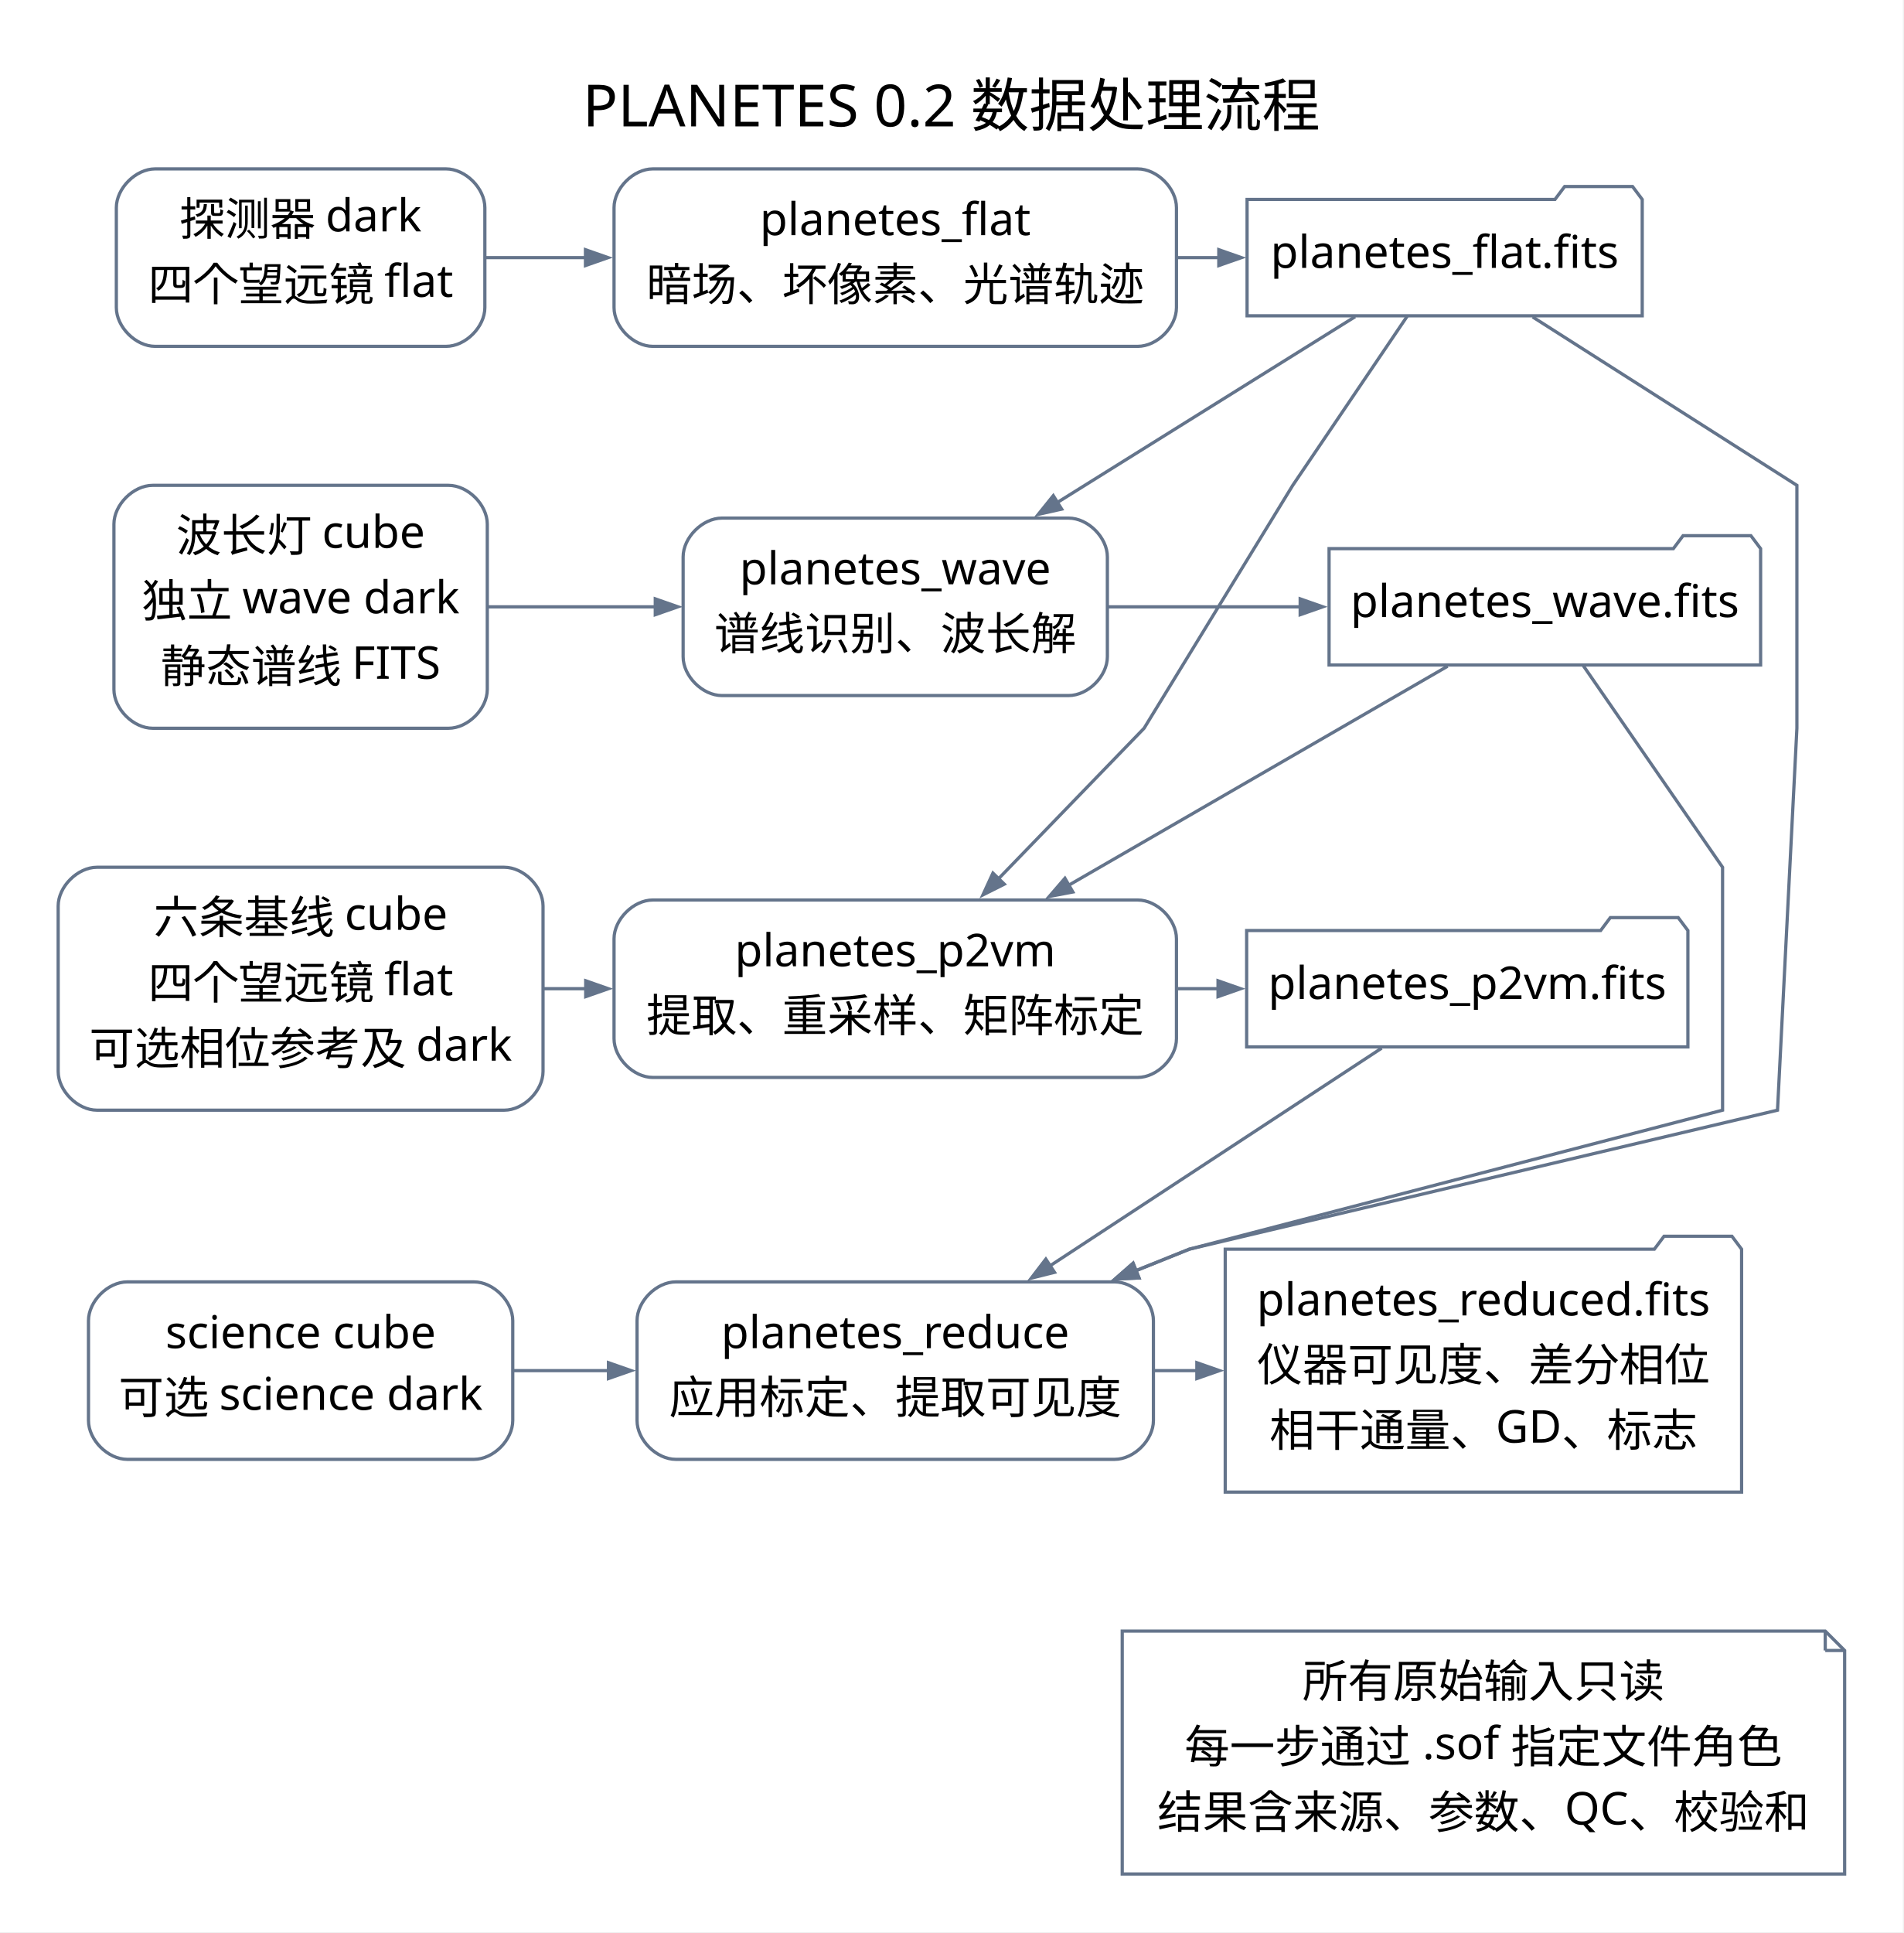
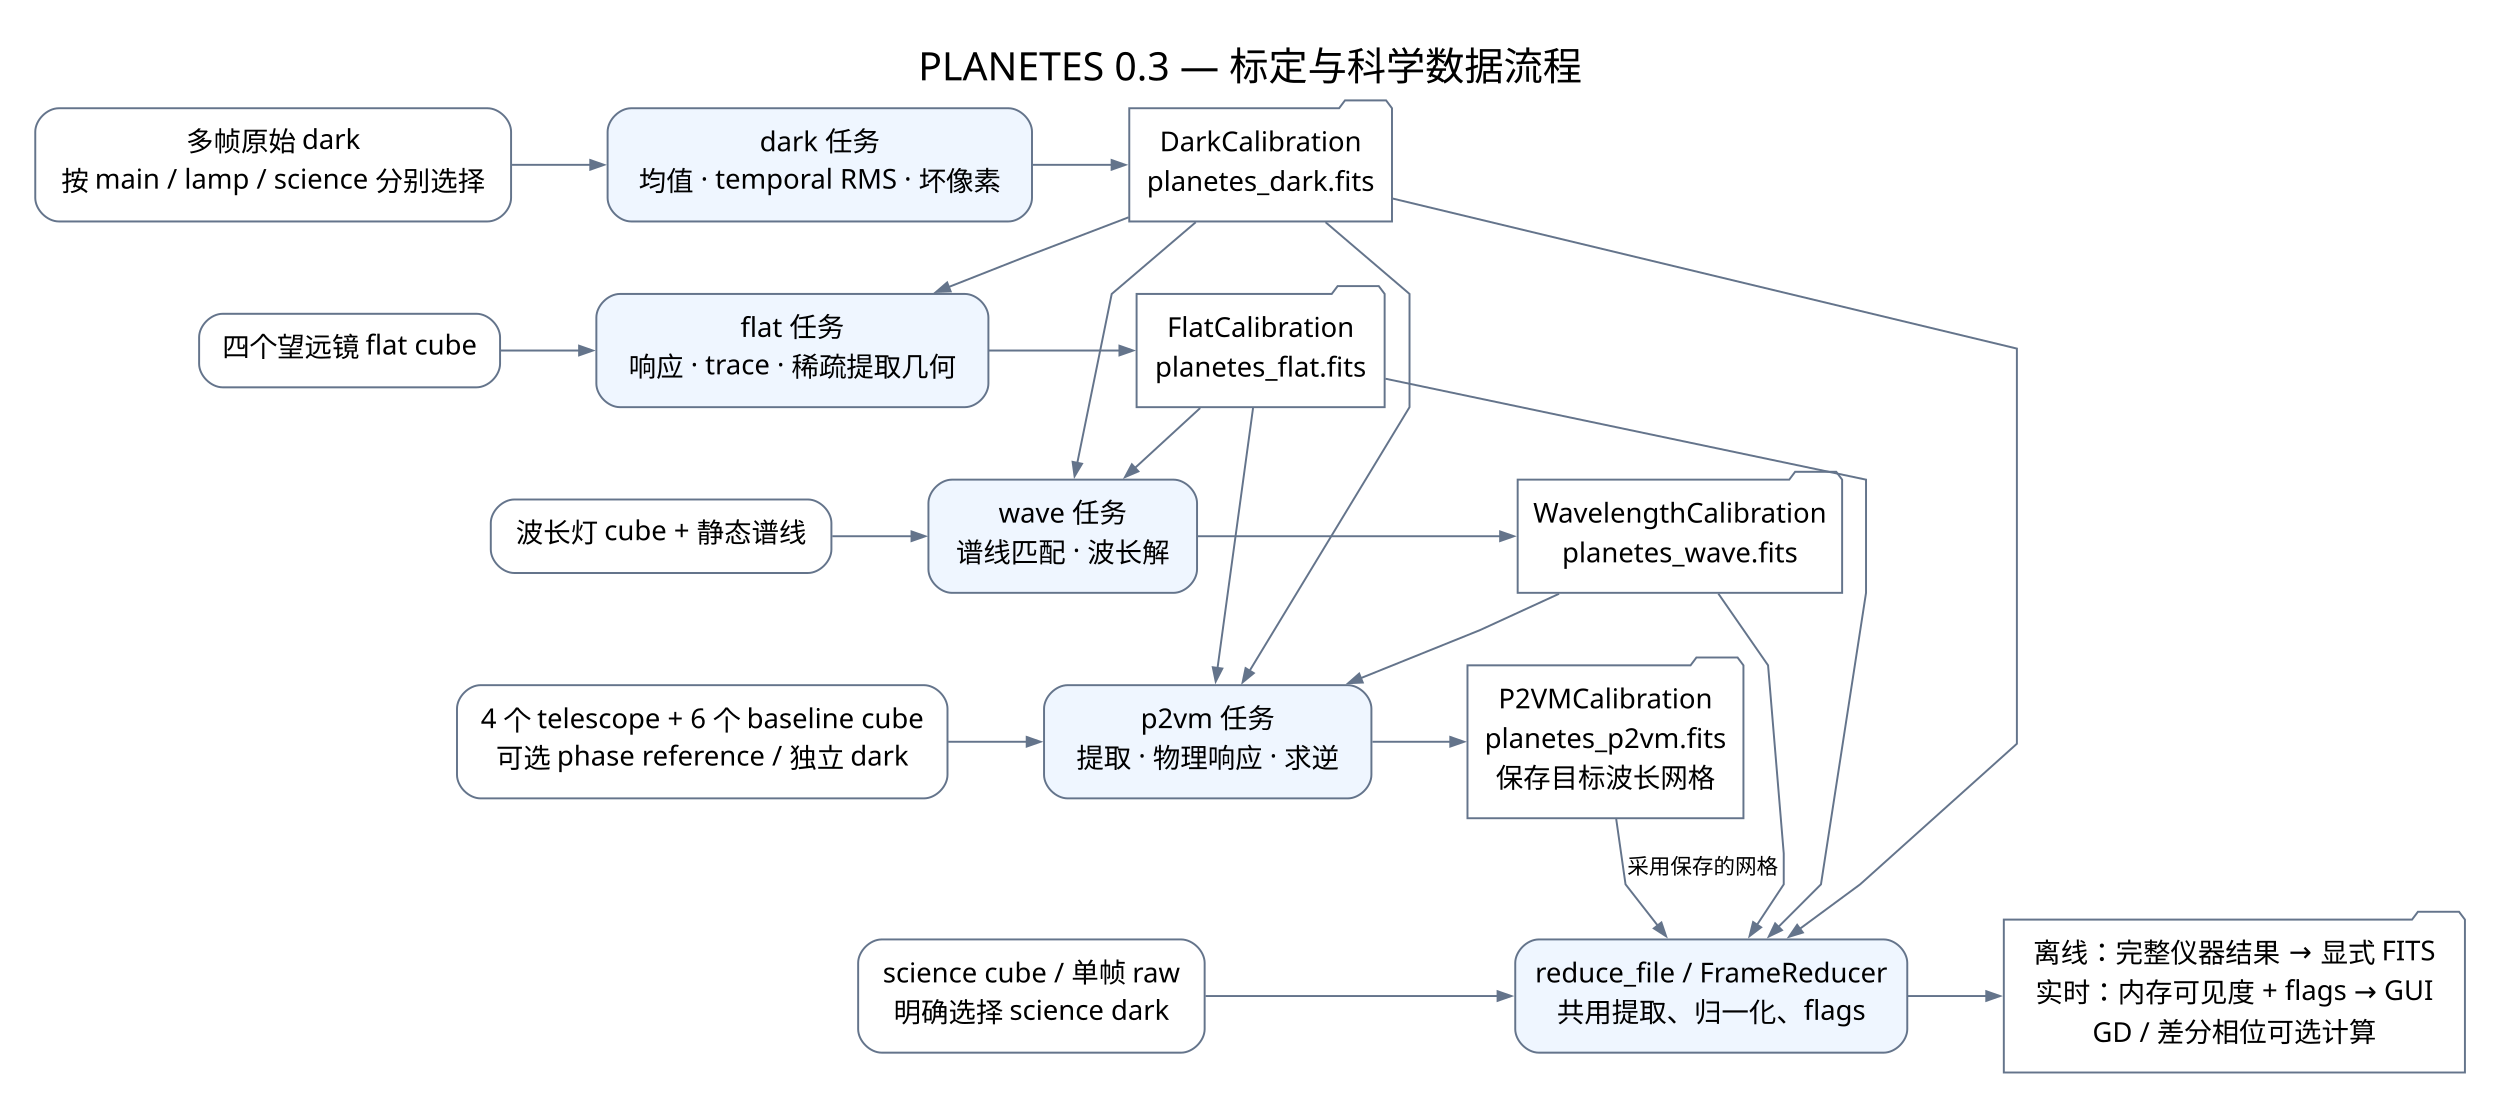
- <svg xmlns="http://www.w3.org/2000/svg" width="589pt" height="598pt" viewBox="0.00 0.00 589.00 598.00">
-   <g id="graph0" class="graph" transform="scale(1 1) rotate(0) translate(18 579.75)">
-     <polygon fill="white" stroke="none" points="-18,18 -18,-579.75 570.78,-579.75 570.78,18 -18,18" />
-     <text xml:space="preserve" text-anchor="middle" x="276.39" y="-540.65" font-family="PingFang SC" font-size="18.00">PLANETES 0.2 数据处理流程</text>
+ <svg xmlns="http://www.w3.org/2000/svg" width="1276pt" height="565pt" viewBox="0.00 0.00 1276.00 565.00">
+   <g id="graph0" class="graph" transform="scale(1 1) rotate(0) translate(18 547.4)">
+     <polygon fill="white" stroke="none" points="-18,18 -18,-547.4 1258.1,-547.4 1258.1,18 -18,18" />
+     <text xml:space="preserve" text-anchor="middle" x="620.05" y="-506.4" font-family="PingFang SC" font-size="20.00">PLANETES 0.3 — 标定与科学数据流程</text>
    <g id="node1" class="node">
-       <path fill="none" stroke="#64748b" d="M120.03,-527.5C120.03,-527.5 30,-527.5 30,-527.5 24,-527.5 18,-521.5 18,-515.5 18,-515.5 18,-484.6 18,-484.6 18,-478.6 24,-472.6 30,-472.6 30,-472.6 120.03,-472.6 120.03,-472.6 126.03,-472.6 132.03,-478.6 132.03,-484.6 132.03,-484.6 132.03,-515.5 132.03,-515.5 132.03,-521.5 126.03,-527.5 120.03,-527.5" />
-       <text xml:space="preserve" text-anchor="middle" x="75.02" y="-507" font-family="PingFang SC" font-size="14.00">探测器 dark</text>
-       <text xml:space="preserve" text-anchor="middle" x="75.02" y="-486.75" font-family="PingFang SC" font-size="14.00">四个望远镜 flat</text>
+       <path fill="none" stroke="#64748b" d="M230.85,-492.15C230.85,-492.15 12,-492.15 12,-492.15 6,-492.15 0,-486.15 0,-480.15 0,-480.15 0,-446.37 0,-446.37 0,-440.37 6,-434.37 12,-434.37 12,-434.37 230.85,-434.37 230.85,-434.37 236.85,-434.37 242.85,-440.37 242.85,-446.37 242.85,-446.37 242.85,-480.15 242.85,-480.15 242.85,-486.15 236.85,-492.15 230.85,-492.15" />
+       <text xml:space="preserve" text-anchor="middle" x="121.43" y="-470.21" font-family="PingFang SC" font-size="14.00">多帧原始 dark</text>
+       <text xml:space="preserve" text-anchor="middle" x="121.43" y="-449.96" font-family="PingFang SC" font-size="14.00">按 main / lamp / science 分别选择</text>
    </g>
    <g id="node2" class="node">
-       <path fill="none" stroke="#64748b" d="M334.03,-527.5C334.03,-527.5 184,-527.5 184,-527.5 178,-527.5 172,-521.5 172,-515.5 172,-515.5 172,-484.6 172,-484.6 172,-478.6 178,-472.6 184,-472.6 184,-472.6 334.03,-472.6 334.03,-472.6 340.03,-472.6 346.03,-478.6 346.03,-484.6 346.03,-484.6 346.03,-515.5 346.03,-515.5 346.03,-521.5 340.03,-527.5 334.03,-527.5" />
-       <text xml:space="preserve" text-anchor="middle" x="259.01" y="-507" font-family="PingFang SC" font-size="14.00">planetes_flat</text>
-       <text xml:space="preserve" text-anchor="middle" x="259.01" y="-486.75" font-family="PingFang SC" font-size="14.00">暗场、坏像素、光谱轨迹</text>
+       <path fill="#eff6ff" stroke="#64748b" d="M496.73,-492.15C496.73,-492.15 304.12,-492.15 304.12,-492.15 298.12,-492.15 292.12,-486.15 292.12,-480.15 292.12,-480.15 292.12,-446.37 292.12,-446.37 292.12,-440.37 298.12,-434.37 304.12,-434.37 304.12,-434.37 496.73,-434.37 496.73,-434.37 502.73,-434.37 508.73,-440.37 508.73,-446.37 508.73,-446.37 508.73,-480.15 508.73,-480.15 508.73,-486.15 502.73,-492.15 496.73,-492.15" />
+       <text xml:space="preserve" text-anchor="middle" x="400.43" y="-470.21" font-family="PingFang SC" font-size="14.00">dark 任务</text>
+       <text xml:space="preserve" text-anchor="middle" x="400.43" y="-449.96" font-family="PingFang SC" font-size="14.00">均值 · temporal RMS · 坏像素</text>
    </g>
    <g id="edge1" class="edge">
-       <path fill="none" stroke="#64748b" d="M132.32,-500.05C134.85,-500.05 136.35,-500.05 136.35,-500.05 136.35,-500.05 149.35,-500.05 163.38,-500.05" />
-       <polygon fill="#64748b" stroke="#64748b" points="163.16,-502.5 170.16,-500.05 163.16,-497.6 163.16,-502.5" />
+       <path fill="none" stroke="#64748b" d="M243.34,-463.26C256.21,-463.26 271.19,-463.26 283.43,-463.26" />
+       <polygon fill="#64748b" stroke="#64748b" points="283.28,-465.71 290.28,-463.26 283.28,-460.81 283.28,-465.71" />
    </g>
    <g id="node4" class="node">
-       <path fill="none" stroke="#64748b" d="M120.78,-429.6C120.78,-429.6 29.25,-429.6 29.25,-429.6 23.25,-429.6 17.25,-423.6 17.25,-417.6 17.25,-417.6 17.25,-366.45 17.25,-366.45 17.25,-360.45 23.25,-354.45 29.25,-354.45 29.25,-354.45 120.78,-354.45 120.78,-354.45 126.78,-354.45 132.78,-360.45 132.78,-366.45 132.78,-366.45 132.78,-417.6 132.78,-417.6 132.78,-423.6 126.78,-429.6 120.78,-429.6" />
-       <text xml:space="preserve" text-anchor="middle" x="75.02" y="-409.1" font-family="PingFang SC" font-size="14.00">波长灯 cube</text>
-       <text xml:space="preserve" text-anchor="middle" x="75.02" y="-388.85" font-family="PingFang SC" font-size="14.00">独立 wave dark</text>
-       <text xml:space="preserve" text-anchor="middle" x="75.02" y="-368.6" font-family="PingFang SC" font-size="14.00">静态谱线 FITS</text>
+       <path fill="none" stroke="#64748b" d="M225.23,-387.24C225.23,-387.24 95.62,-387.24 95.62,-387.24 89.62,-387.24 83.63,-381.24 83.63,-375.24 83.63,-375.24 83.63,-361.71 83.63,-361.71 83.63,-355.71 89.63,-349.71 95.63,-349.71 95.63,-349.71 225.23,-349.71 225.23,-349.71 231.23,-349.71 237.23,-355.71 237.23,-361.71 237.23,-361.71 237.23,-375.24 237.23,-375.24 237.23,-381.24 231.23,-387.24 225.23,-387.24" />
+       <text xml:space="preserve" text-anchor="middle" x="160.43" y="-365.3" font-family="PingFang SC" font-size="14.00">四个望远镜 flat cube</text>
    </g>
    <g id="node3" class="node">
-       <polygon fill="none" stroke="#64748b" points="490.15,-518.05 487.15,-522.05 466.15,-522.05 463.15,-518.05 367.88,-518.05 367.88,-482.05 490.15,-482.05 490.15,-518.05" />
-       <text xml:space="preserve" text-anchor="middle" x="429.01" y="-496.87" font-family="PingFang SC" font-size="14.00">planetes_flat.fits</text>
+       <polygon fill="none" stroke="#64748b" points="692.47,-492.15 689.47,-496.15 668.47,-496.15 665.47,-492.15 558.38,-492.15 558.38,-434.37 692.47,-434.37 692.47,-492.15" />
+       <text xml:space="preserve" text-anchor="middle" x="625.42" y="-470.21" font-family="PingFang SC" font-size="14.00">DarkCalibration</text>
+       <text xml:space="preserve" text-anchor="middle" x="625.42" y="-449.96" font-family="PingFang SC" font-size="14.00">planetes_dark.fits</text>
    </g>
    <g id="edge2" class="edge">
-       <path fill="none" stroke="#64748b" d="M346.34,-500.05C350.9,-500.05 355.38,-500.05 359.31,-500.05" />
-       <polygon fill="#64748b" stroke="#64748b" points="359.13,-502.5 366.13,-500.05 359.13,-497.6 359.13,-502.5" />
+       <path fill="none" stroke="#64748b" d="M508.98,-463.26C523.8,-463.26 539.45,-463.26 549.59,-463.26" />
+       <polygon fill="#64748b" stroke="#64748b" points="549.38,-465.71 556.38,-463.26 549.38,-460.81 549.38,-465.71" />
    </g>
    <g id="node5" class="node">
-       <path fill="none" stroke="#64748b" d="M312.65,-419.47C312.65,-419.47 205.38,-419.47 205.38,-419.47 199.38,-419.47 193.38,-413.47 193.38,-407.47 193.38,-407.47 193.38,-376.57 193.38,-376.57 193.38,-370.57 199.38,-364.57 205.38,-364.57 205.38,-364.57 312.65,-364.57 312.65,-364.57 318.65,-364.57 324.65,-370.57 324.65,-376.57 324.65,-376.57 324.65,-407.47 324.65,-407.47 324.65,-413.47 318.65,-419.47 312.65,-419.47" />
-       <text xml:space="preserve" text-anchor="middle" x="259.01" y="-398.97" font-family="PingFang SC" font-size="14.00">planetes_wave</text>
-       <text xml:space="preserve" text-anchor="middle" x="259.01" y="-378.72" font-family="PingFang SC" font-size="14.00">谱线识别、波长解</text>
+       <path fill="#eff6ff" stroke="#64748b" d="M474.48,-397.37C474.48,-397.37 298.38,-397.37 298.38,-397.37 292.38,-397.37 286.38,-391.37 286.38,-385.37 286.38,-385.37 286.38,-351.59 286.38,-351.59 286.38,-345.59 292.38,-339.59 298.38,-339.59 298.38,-339.59 474.48,-339.59 474.48,-339.59 480.48,-339.59 486.48,-345.59 486.48,-351.59 486.48,-351.59 486.48,-385.37 486.48,-385.37 486.48,-391.37 480.48,-397.37 474.48,-397.37" />
+       <text xml:space="preserve" text-anchor="middle" x="386.43" y="-375.43" font-family="PingFang SC" font-size="14.00">flat 任务</text>
+       <text xml:space="preserve" text-anchor="middle" x="386.43" y="-355.18" font-family="PingFang SC" font-size="14.00">响应 · trace · 稀疏提取几何</text>
+     </g>
+     <g id="edge11" class="edge">
+       <path fill="none" stroke="#64748b" d="M558.06,-436.5C530.7,-426.04 505.43,-416.37 505.43,-416.37 505.43,-416.37 487.84,-409.44 466.2,-400.91" />
+       <polygon fill="#64748b" stroke="#64748b" points="467.21,-398.68 459.8,-398.39 465.42,-403.24 467.21,-398.68" />
+     </g>
+     <g id="node8" class="node">
+       <path fill="#eff6ff" stroke="#64748b" d="M580.97,-302.59C580.97,-302.59 467.87,-302.59 467.87,-302.59 461.87,-302.59 455.87,-296.59 455.87,-290.59 455.87,-290.59 455.87,-256.81 455.87,-256.81 455.87,-250.81 461.87,-244.81 467.87,-244.81 467.87,-244.81 580.97,-244.81 580.97,-244.81 586.97,-244.81 592.97,-250.81 592.97,-256.81 592.97,-256.81 592.97,-290.59 592.97,-290.59 592.97,-296.59 586.97,-302.59 580.97,-302.59" />
+       <text xml:space="preserve" text-anchor="middle" x="524.42" y="-280.65" font-family="PingFang SC" font-size="14.00">wave 任务</text>
+       <text xml:space="preserve" text-anchor="middle" x="524.42" y="-260.4" font-family="PingFang SC" font-size="14.00">谱线匹配 · 波长解</text>
+     </g>
+     <g id="edge12" class="edge">
+       <path fill="none" stroke="#64748b" d="M592.31,-433.99C571.83,-416.5 549.42,-397.37 549.42,-397.37 549.42,-397.37 539.15,-346.97 531.78,-310.78" />
+       <polygon fill="#64748b" stroke="#64748b" points="534.26,-310.7 530.46,-304.33 529.46,-311.67 534.26,-310.7" />
+     </g>
+     <g id="node11" class="node">
+       <path fill="#eff6ff" stroke="#64748b" d="M669.97,-197.69C669.97,-197.69 526.88,-197.69 526.88,-197.69 520.88,-197.69 514.88,-191.69 514.88,-185.69 514.88,-185.69 514.88,-151.91 514.88,-151.91 514.88,-145.91 520.88,-139.91 526.88,-139.91 526.88,-139.91 669.97,-139.91 669.97,-139.91 675.97,-139.91 681.97,-145.91 681.97,-151.91 681.97,-151.91 681.97,-185.69 681.97,-185.69 681.97,-191.69 675.97,-197.69 669.97,-197.69" />
+       <text xml:space="preserve" text-anchor="middle" x="598.42" y="-175.75" font-family="PingFang SC" font-size="14.00">p2vm 任务</text>
+       <text xml:space="preserve" text-anchor="middle" x="598.42" y="-155.5" font-family="PingFang SC" font-size="14.00">提取 · 物理响应 · 求逆</text>
+     </g>
+     <g id="edge13" class="edge">
+       <path fill="none" stroke="#64748b" d="M658.54,-433.99C679.02,-416.5 701.42,-397.37 701.42,-397.37 701.42,-397.37 701.42,-339.59 701.42,-339.59 701.42,-339.59 649.88,-254.62 619.72,-204.9" />
+       <polygon fill="#64748b" stroke="#64748b" points="621.94,-203.84 616.22,-199.13 617.75,-206.38 621.94,-203.84" />
+     </g>
+     <g id="node14" class="node">
+       <path fill="#eff6ff" stroke="#64748b" d="M943.47,-67.91C943.47,-67.91 767.38,-67.91 767.38,-67.91 761.38,-67.91 755.38,-61.91 755.38,-55.91 755.38,-55.91 755.38,-22.12 755.38,-22.12 755.38,-16.12 761.38,-10.12 767.38,-10.12 767.38,-10.12 943.47,-10.12 943.47,-10.12 949.47,-10.12 955.47,-16.12 955.47,-22.12 955.47,-22.12 955.47,-55.91 955.47,-55.91 955.47,-61.91 949.47,-67.91 943.47,-67.91" />
+       <text xml:space="preserve" text-anchor="middle" x="855.42" y="-45.97" font-family="PingFang SC" font-size="14.00">reduce_file / FrameReducer</text>
+       <text xml:space="preserve" text-anchor="middle" x="855.42" y="-25.71" font-family="PingFang SC" font-size="14.00">共用提取、归一化、flags</text>
+     </g>
+     <g id="edge14" class="edge">
+       <path fill="none" stroke="#64748b" d="M692.66,-446.1C803.25,-419.52 1011.42,-369.48 1011.42,-369.48 1011.42,-369.48 1011.42,-369.48 1011.42,-167.8 1011.42,-167.8 931.42,-96.03 931.42,-96.03 931.42,-96.03 916.85,-85.29 900.46,-73.21" />
+       <polygon fill="#64748b" stroke="#64748b" points="902.18,-71.43 895.09,-69.25 899.27,-75.37 902.18,-71.43" />
+     </g>
+     <g id="edge3" class="edge">
+       <path fill="none" stroke="#64748b" d="M237.62,-368.48C243.29,-368.48 260.99,-368.48 277.59,-368.48" />
+       <polygon fill="#64748b" stroke="#64748b" points="277.58,-370.93 284.58,-368.48 277.58,-366.03 277.58,-370.93" />
+     </g>
+     <g id="node7" class="node">
+       <path fill="none" stroke="#64748b" d="M394.35,-292.46C394.35,-292.46 244.5,-292.46 244.5,-292.46 238.5,-292.46 232.5,-286.46 232.5,-280.46 232.5,-280.46 232.5,-266.94 232.5,-266.94 232.5,-260.94 238.5,-254.94 244.5,-254.94 244.5,-254.94 394.35,-254.94 394.35,-254.94 400.35,-254.94 406.35,-260.94 406.35,-266.94 406.35,-266.94 406.35,-280.46 406.35,-280.46 406.35,-286.46 400.35,-292.46 394.35,-292.46" />
+       <text xml:space="preserve" text-anchor="middle" x="319.43" y="-270.52" font-family="PingFang SC" font-size="14.00">波长灯 cube + 静态谱线</text>
+     </g>
+     <g id="node6" class="node">
+       <polygon fill="none" stroke="#64748b" points="688.72,-397.37 685.72,-401.37 664.72,-401.37 661.72,-397.37 562.12,-397.37 562.12,-339.59 688.72,-339.59 688.72,-397.37" />
+       <text xml:space="preserve" text-anchor="middle" x="625.42" y="-375.43" font-family="PingFang SC" font-size="14.00">FlatCalibration</text>
+       <text xml:space="preserve" text-anchor="middle" x="625.42" y="-355.18" font-family="PingFang SC" font-size="14.00">planetes_flat.fits</text>
+     </g>
+     <g id="edge4" class="edge">
+       <path fill="none" stroke="#64748b" d="M486.61,-368.48C510.21,-368.48 545.76,-368.48 545.76,-368.48 545.76,-368.48 548.76,-368.48 553.61,-368.48" />
+       <polygon fill="#64748b" stroke="#64748b" points="553.37,-370.93 560.37,-368.48 553.37,-366.03 553.37,-370.93" />
+     </g>
+     <g id="edge15" class="edge">
+       <path fill="none" stroke="#64748b" d="M594.57,-339.14C584,-329.43 572.07,-318.46 561.08,-308.37" />
+       <polygon fill="#64748b" stroke="#64748b" points="563.02,-306.82 556.2,-303.89 559.7,-310.43 563.02,-306.82" />
+     </g>
+     <g id="edge16" class="edge">
+       <path fill="none" stroke="#64748b" d="M621.56,-339.16C616.78,-304.22 608.66,-244.75 603.42,-206.39" />
+       <polygon fill="#64748b" stroke="#64748b" points="605.87,-206.17 602.49,-199.57 601.01,-206.83 605.87,-206.17" />
+     </g>
+     <g id="edge17" class="edge">
+       <path fill="none" stroke="#64748b" d="M689.08,-354.11C779.53,-335.12 934.42,-302.59 934.42,-302.59 934.42,-302.59 934.42,-244.81 934.42,-244.81 934.42,-244.81 911.42,-96.03 911.42,-96.03 911.42,-96.03 901.25,-85.85 889.57,-74.17" />
+       <polygon fill="#64748b" stroke="#64748b" points="891.5,-72.64 884.82,-69.42 888.04,-76.1 891.5,-72.64" />
+     </g>
+     <g id="edge5" class="edge">
+       <path fill="none" stroke="#64748b" d="M406.79,-273.7C420.12,-273.7 437.3,-273.7 447.46,-273.7" />
+       <polygon fill="#64748b" stroke="#64748b" points="447.25,-276.15 454.25,-273.7 447.25,-271.25 447.25,-276.15" />
+     </g>
+     <g id="node10" class="node">
+       <path fill="none" stroke="#64748b" d="M453.6,-197.69C453.6,-197.69 227.25,-197.69 227.25,-197.69 221.25,-197.69 215.25,-191.69 215.25,-185.69 215.25,-185.69 215.25,-151.91 215.25,-151.91 215.25,-145.91 221.25,-139.91 227.25,-139.91 227.25,-139.91 453.6,-139.91 453.6,-139.91 459.6,-139.91 465.6,-145.91 465.6,-151.91 465.6,-151.91 465.6,-185.69 465.6,-185.69 465.6,-191.69 459.6,-197.69 453.6,-197.69" />
+       <text xml:space="preserve" text-anchor="middle" x="340.43" y="-175.75" font-family="PingFang SC" font-size="14.00">4 个 telescope + 6 个 baseline cube</text>
+       <text xml:space="preserve" text-anchor="middle" x="340.43" y="-155.5" font-family="PingFang SC" font-size="14.00">可选 phase reference / 独立 dark</text>
+     </g>
+     <g id="node9" class="node">
+       <polygon fill="none" stroke="#64748b" points="922.22,-302.59 919.22,-306.59 898.22,-306.59 895.22,-302.59 756.62,-302.59 756.62,-244.81 922.22,-244.81 922.22,-302.59" />
+       <text xml:space="preserve" text-anchor="middle" x="839.42" y="-280.65" font-family="PingFang SC" font-size="14.00">WavelengthCalibration</text>
+       <text xml:space="preserve" text-anchor="middle" x="839.42" y="-260.4" font-family="PingFang SC" font-size="14.00">planetes_wave.fits</text>
+     </g>
+     <g id="edge6" class="edge">
+       <path fill="none" stroke="#64748b" d="M593.29,-273.7C613.08,-273.7 629.42,-273.7 629.42,-273.7 629.42,-273.7 734.42,-273.7 734.42,-273.7 734.42,-273.7 739.71,-273.7 747.9,-273.7" />
+       <polygon fill="#64748b" stroke="#64748b" points="747.67,-276.15 754.67,-273.7 747.67,-271.25 747.67,-276.15" />
+     </g>
+     <g id="edge18" class="edge">
+       <path fill="none" stroke="#64748b" d="M777.74,-244.34C756.26,-234.47 737.42,-225.81 737.42,-225.81 737.42,-225.81 708.11,-213.99 676.4,-201.22" />
+       <polygon fill="#64748b" stroke="#64748b" points="677.55,-199.04 670.14,-198.7 675.72,-203.59 677.55,-199.04" />
+     </g>
+     <g id="edge19" class="edge">
+       <path fill="none" stroke="#64748b" d="M859.03,-244.43C871.16,-226.94 884.42,-207.81 884.42,-207.81 884.42,-207.81 892.42,-111.78 892.42,-111.78 892.42,-111.78 892.42,-96.03 892.42,-96.03 892.42,-96.03 886.18,-86.58 878.82,-75.44" />
+       <polygon fill="#64748b" stroke="#64748b" points="880.88,-74.1 874.98,-69.61 876.79,-76.8 880.88,-74.1" />
+     </g>
+     <g id="edge7" class="edge">
+       <path fill="none" stroke="#64748b" d="M465.9,-168.8C481.09,-168.8 496.87,-168.8 506.24,-168.8" />
+       <polygon fill="#64748b" stroke="#64748b" points="506.04,-171.25 513.04,-168.8 506.04,-166.35 506.04,-171.25" />
+     </g>
+     <g id="node13" class="node">
+       <path fill="none" stroke="#64748b" d="M584.85,-67.91C584.85,-67.91 432,-67.91 432,-67.91 426,-67.91 420,-61.91 420,-55.91 420,-55.91 420,-22.12 420,-22.12 420,-16.12 426,-10.12 432,-10.12 432,-10.12 584.85,-10.12 584.85,-10.12 590.85,-10.12 596.85,-16.12 596.85,-22.12 596.85,-22.12 596.85,-55.91 596.85,-55.91 596.85,-61.91 590.85,-67.91 584.85,-67.91" />
+       <text xml:space="preserve" text-anchor="middle" x="508.43" y="-45.97" font-family="PingFang SC" font-size="14.00">science cube / 单帧 raw</text>
+       <text xml:space="preserve" text-anchor="middle" x="508.43" y="-25.71" font-family="PingFang SC" font-size="14.00">明确选择 science dark</text>
+     </g>
+     <g id="node12" class="node">
+       <polygon fill="none" stroke="#64748b" points="871.85,-207.81 868.85,-211.81 847.85,-211.81 844.85,-207.81 731,-207.81 731,-129.78 871.85,-129.78 871.85,-207.81" />
+       <text xml:space="preserve" text-anchor="middle" x="801.42" y="-185.87" font-family="PingFang SC" font-size="14.00">P2VMCalibration</text>
+       <text xml:space="preserve" text-anchor="middle" x="801.42" y="-165.62" font-family="PingFang SC" font-size="14.00">planetes_p2vm.fits</text>
+       <text xml:space="preserve" text-anchor="middle" x="801.42" y="-145.37" font-family="PingFang SC" font-size="14.00">保存目标波长网格</text>
+     </g>
+     <g id="edge8" class="edge">
+       <path fill="none" stroke="#64748b" d="M682.47,-168.8C694.8,-168.8 711.39,-168.8 722.32,-168.8" />
+       <polygon fill="#64748b" stroke="#64748b" points="722.23,-171.25 729.23,-168.8 722.23,-166.35 722.23,-171.25" />
+     </g>
+     <g id="edge20" class="edge">
+       <path fill="none" stroke="#64748b" d="M806.91,-129.39C809.35,-112.33 811.67,-96.03 811.67,-96.03 811.67,-96.03 819.34,-86.22 828.25,-74.8" />
+       <polygon fill="#64748b" stroke="#64748b" points="829.98,-76.57 832.36,-69.54 826.12,-73.55 829.98,-76.57" />
+       <text xml:space="preserve" text-anchor="middle" x="851.05" y="-101.33" font-family="PingFang SC" font-size="11.00">采用保存的网格</text>
    </g>
    <g id="edge9" class="edge">
-       <path fill="none" stroke="#64748b" d="M401.32,-481.78C376.41,-466.24 339.21,-443.04 309.09,-424.25" />
-       <polygon fill="#64748b" stroke="#64748b" points="310.51,-422.25 303.27,-420.63 307.92,-426.41 310.51,-422.25" />
+       <path fill="none" stroke="#64748b" d="M597.26,-39.02C612.8,-39.02 624.09,-39.02 624.09,-39.02 624.09,-39.02 739.76,-39.02 739.76,-39.02 739.76,-39.02 742.32,-39.02 746.67,-39.02" />
+       <polygon fill="#64748b" stroke="#64748b" points="746.37,-41.47 753.37,-39.02 746.37,-36.57 746.37,-41.47" />
    </g>
-     <g id="node8" class="node">
-       <path fill="none" stroke="#64748b" d="M334.03,-301.32C334.03,-301.32 184,-301.32 184,-301.32 178,-301.32 172,-295.32 172,-289.32 172,-289.32 172,-258.43 172,-258.43 172,-252.43 178,-246.43 184,-246.43 184,-246.43 334.03,-246.43 334.03,-246.43 340.03,-246.43 346.03,-252.43 346.03,-258.43 346.03,-258.43 346.03,-289.32 346.03,-289.32 346.03,-295.32 340.03,-301.32 334.03,-301.32" />
-       <text xml:space="preserve" text-anchor="middle" x="259.01" y="-280.82" font-family="PingFang SC" font-size="14.00">planetes_p2vm</text>
-       <text xml:space="preserve" text-anchor="middle" x="259.01" y="-260.57" font-family="PingFang SC" font-size="14.00">提取、重采样、矩阵标定</text>
+     <g id="node15" class="node">
+       <polygon fill="none" stroke="#64748b" points="1240.1,-78.03 1237.1,-82.03 1216.1,-82.03 1213.1,-78.03 1004.75,-78.03 1004.75,0 1240.1,0 1240.1,-78.03" />
+       <text xml:space="preserve" text-anchor="middle" x="1122.42" y="-56.09" font-family="PingFang SC" font-size="14.00">离线：完整仪器结果 → 显式 FITS</text>
+       <text xml:space="preserve" text-anchor="middle" x="1122.42" y="-35.84" font-family="PingFang SC" font-size="14.00">实时：内存可见度 + flags → GUI</text>
+       <text xml:space="preserve" text-anchor="middle" x="1122.42" y="-15.59" font-family="PingFang SC" font-size="14.00">GD / 差分相位可选计算</text>
    </g>
    <g id="edge10" class="edge">
-       <path fill="none" stroke="#64748b" d="M417.4,-481.88C403.48,-461.32 382.01,-429.6 382.01,-429.6 382.01,-429.6 336.01,-354.45 336.01,-354.45 336.01,-354.45 312.13,-329.76 290.96,-307.89" />
-       <polygon fill="#64748b" stroke="#64748b" points="292.76,-306.23 286.14,-302.9 289.24,-309.64 292.76,-306.23" />
-     </g>
-     <g id="node11" class="node">
-       <path fill="none" stroke="#64748b" d="M326.9,-183.18C326.9,-183.18 191.12,-183.18 191.12,-183.18 185.12,-183.18 179.12,-177.18 179.12,-171.18 179.12,-171.18 179.12,-140.28 179.12,-140.28 179.12,-134.28 185.12,-128.28 191.12,-128.28 191.12,-128.28 326.9,-128.28 326.9,-128.28 332.9,-128.28 338.9,-134.28 338.9,-140.28 338.9,-140.28 338.9,-171.18 338.9,-171.18 338.9,-177.18 332.9,-183.18 326.9,-183.18" />
-       <text xml:space="preserve" text-anchor="middle" x="259.01" y="-162.68" font-family="PingFang SC" font-size="14.00">planetes_reduce</text>
-       <text xml:space="preserve" text-anchor="middle" x="259.01" y="-142.43" font-family="PingFang SC" font-size="14.00">应用标定、提取可见度</text>
-     </g>
-     <g id="edge12" class="edge">
-       <path fill="none" stroke="#64748b" d="M456.24,-481.7C488.52,-461.13 538.01,-429.6 538.01,-429.6 538.01,-429.6 538.01,-354.45 538.01,-354.45 538.01,-354.45 532.01,-236.3 532.01,-236.3 532.01,-236.3 350.01,-193.3 350.01,-193.3 350.01,-193.3 343.21,-190.56 333.32,-186.59" />
-       <polygon fill="#64748b" stroke="#64748b" points="334.44,-184.4 327.03,-184.06 332.61,-188.95 334.44,-184.4" />
-     </g>
-     <g id="edge3" class="edge">
-       <path fill="none" stroke="#64748b" d="M133.05,-392.02C135.14,-392.02 136.35,-392.02 136.35,-392.02 136.35,-392.02 166.86,-392.02 184.84,-392.02" />
-       <polygon fill="#64748b" stroke="#64748b" points="184.76,-394.48 191.76,-392.03 184.76,-389.58 184.76,-394.48" />
-     </g>
-     <g id="node7" class="node">
-       <path fill="none" stroke="#64748b" d="M138.03,-311.45C138.03,-311.45 12,-311.45 12,-311.45 6,-311.45 0,-305.45 0,-299.45 0,-299.45 0,-248.3 0,-248.3 0,-242.3 6,-236.3 12,-236.3 12,-236.3 138.03,-236.3 138.03,-236.3 144.03,-236.3 150.03,-242.3 150.03,-248.3 150.03,-248.3 150.03,-299.45 150.03,-299.45 150.03,-305.45 144.03,-311.45 138.03,-311.45" />
-       <text xml:space="preserve" text-anchor="middle" x="75.02" y="-290.95" font-family="PingFang SC" font-size="14.00">六条基线 cube</text>
-       <text xml:space="preserve" text-anchor="middle" x="75.02" y="-270.7" font-family="PingFang SC" font-size="14.00">四个望远镜 flat</text>
-       <text xml:space="preserve" text-anchor="middle" x="75.02" y="-250.45" font-family="PingFang SC" font-size="14.00">可选相位参考及 dark</text>
-     </g>
-     <g id="node6" class="node">
-       <polygon fill="none" stroke="#64748b" points="526.78,-410.02 523.78,-414.02 502.78,-414.02 499.78,-410.02 393.25,-410.02 393.25,-374.02 526.78,-374.02 526.78,-410.02" />
-       <text xml:space="preserve" text-anchor="middle" x="460.01" y="-388.85" font-family="PingFang SC" font-size="14.00">planetes_wave.fits</text>
-     </g>
-     <g id="edge4" class="edge">
-       <path fill="none" stroke="#64748b" d="M324.85,-392.02C325.61,-392.02 326.01,-392.02 326.01,-392.02 326.01,-392.02 366.34,-392.02 384.42,-392.02" />
-       <polygon fill="#64748b" stroke="#64748b" points="384.31,-394.48 391.31,-392.03 384.31,-389.58 384.31,-394.48" />
-     </g>
-     <g id="edge11" class="edge">
-       <path fill="none" stroke="#64748b" d="M429.92,-373.64C399.02,-355.78 350.26,-327.6 312.72,-305.91" />
-       <polygon fill="#64748b" stroke="#64748b" points="313.97,-303.8 306.68,-302.42 311.52,-308.04 313.97,-303.8" />
-     </g>
-     <g id="edge13" class="edge">
-       <path fill="none" stroke="#64748b" d="M471.95,-373.76C488.13,-350.35 515.01,-311.45 515.01,-311.45 515.01,-311.45 515.01,-236.3 515.01,-236.3 515.01,-236.3 350.01,-193.3 350.01,-193.3 350.01,-193.3 343.21,-190.56 333.32,-186.59" />
-       <polygon fill="#64748b" stroke="#64748b" points="334.44,-184.4 327.03,-184.06 332.61,-188.95 334.44,-184.4" />
-     </g>
-     <g id="edge5" class="edge">
-       <path fill="none" stroke="#64748b" d="M150.27,-273.88C154.24,-273.88 158.76,-273.88 163.39,-273.88" />
-       <polygon fill="#64748b" stroke="#64748b" points="163.24,-276.33 170.24,-273.88 163.24,-271.43 163.24,-276.33" />
-     </g>
-     <g id="node10" class="node">
-       <path fill="none" stroke="#64748b" d="M128.66,-183.18C128.66,-183.18 21.37,-183.18 21.37,-183.18 15.38,-183.18 9.38,-177.18 9.38,-171.18 9.38,-171.18 9.38,-140.28 9.38,-140.28 9.38,-134.28 15.38,-128.28 21.38,-128.28 21.38,-128.28 128.66,-128.28 128.66,-128.28 134.66,-128.28 140.66,-134.28 140.66,-140.28 140.66,-140.28 140.66,-171.18 140.66,-171.18 140.66,-177.18 134.66,-183.18 128.66,-183.18" />
-       <text xml:space="preserve" text-anchor="middle" x="75.02" y="-162.68" font-family="PingFang SC" font-size="14.00">science cube</text>
-       <text xml:space="preserve" text-anchor="middle" x="75.02" y="-142.43" font-family="PingFang SC" font-size="14.00">可选 science dark</text>
-     </g>
-     <g id="node9" class="node">
-       <polygon fill="none" stroke="#64748b" points="504.28,-291.88 501.28,-295.88 480.28,-295.88 477.28,-291.88 367.75,-291.88 367.75,-255.88 504.28,-255.88 504.28,-291.88" />
-       <text xml:space="preserve" text-anchor="middle" x="436.01" y="-270.7" font-family="PingFang SC" font-size="14.00">planetes_p2vm.fits</text>
-     </g>
-     <g id="edge6" class="edge">
-       <path fill="none" stroke="#64748b" d="M346.48,-273.88C350.72,-273.88 354.99,-273.88 358.94,-273.88" />
-       <polygon fill="#64748b" stroke="#64748b" points="358.89,-276.33 365.89,-273.88 358.89,-271.43 358.89,-276.33" />
-     </g>
-     <g id="edge14" class="edge">
-       <path fill="none" stroke="#64748b" d="M409.52,-255.49C382.42,-237.7 339.73,-209.69 306.72,-188.03" />
-       <polygon fill="#64748b" stroke="#64748b" points="308.3,-186.14 301.1,-184.34 305.61,-190.23 308.3,-186.14" />
-     </g>
-     <g id="edge7" class="edge">
-       <path fill="none" stroke="#64748b" d="M140.76,-155.73C147.02,-155.73 158.98,-155.73 170.34,-155.73" />
-       <polygon fill="#64748b" stroke="#64748b" points="170.28,-158.18 177.28,-155.73 170.28,-153.28 170.28,-158.18" />
-     </g>
-     <g id="node12" class="node">
-       <polygon fill="none" stroke="#64748b" points="520.9,-193.3 517.9,-197.3 496.9,-197.3 493.9,-193.3 361.12,-193.3 361.12,-118.15 520.9,-118.15 520.9,-193.3" />
-       <text xml:space="preserve" text-anchor="middle" x="441.01" y="-172.8" font-family="PingFang SC" font-size="14.00">planetes_reduced.fits</text>
-       <text xml:space="preserve" text-anchor="middle" x="441.01" y="-152.55" font-family="PingFang SC" font-size="14.00">仪器可见度、差分相位</text>
-       <text xml:space="preserve" text-anchor="middle" x="441.01" y="-132.3" font-family="PingFang SC" font-size="14.00">相干通量、GD、标志</text>
-     </g>
-     <g id="edge8" class="edge">
-       <path fill="none" stroke="#64748b" d="M339.21,-155.73C343.43,-155.73 347.98,-155.73 352.45,-155.73" />
-       <polygon fill="#64748b" stroke="#64748b" points="352.34,-158.18 359.34,-155.73 352.34,-153.28 352.34,-158.18" />
-     </g>
-     <g id="node13" class="node">
-       <polygon fill="none" stroke="#64748b" points="546.78,-75.15 329.25,-75.15 329.25,0 552.78,0 552.78,-69.15 546.78,-75.15" />
-       <polyline fill="none" stroke="#64748b" points="546.78,-75.15 546.78,-69.15" />
-       <polyline fill="none" stroke="#64748b" points="552.78,-69.15 546.78,-69.15" />
-       <text xml:space="preserve" text-anchor="middle" x="441.01" y="-54.65" font-family="PingFang SC" font-size="14.00">所有原始输入只读</text>
-       <text xml:space="preserve" text-anchor="middle" x="441.01" y="-34.4" font-family="PingFang SC" font-size="14.00">每一步通过 .sof 指定文件角色</text>
-       <text xml:space="preserve" text-anchor="middle" x="441.01" y="-14.15" font-family="PingFang SC" font-size="14.00">结果含来源、参数、QC、校验和</text>
+       <path fill="none" stroke="#64748b" d="M955.7,-39.02C965.86,-39.02 981.4,-39.02 995.93,-39.02" />
+       <polygon fill="#64748b" stroke="#64748b" points="995.8,-41.47 1002.8,-39.02 995.8,-36.57 995.8,-41.47" />
    </g>
  </g>
</svg>
